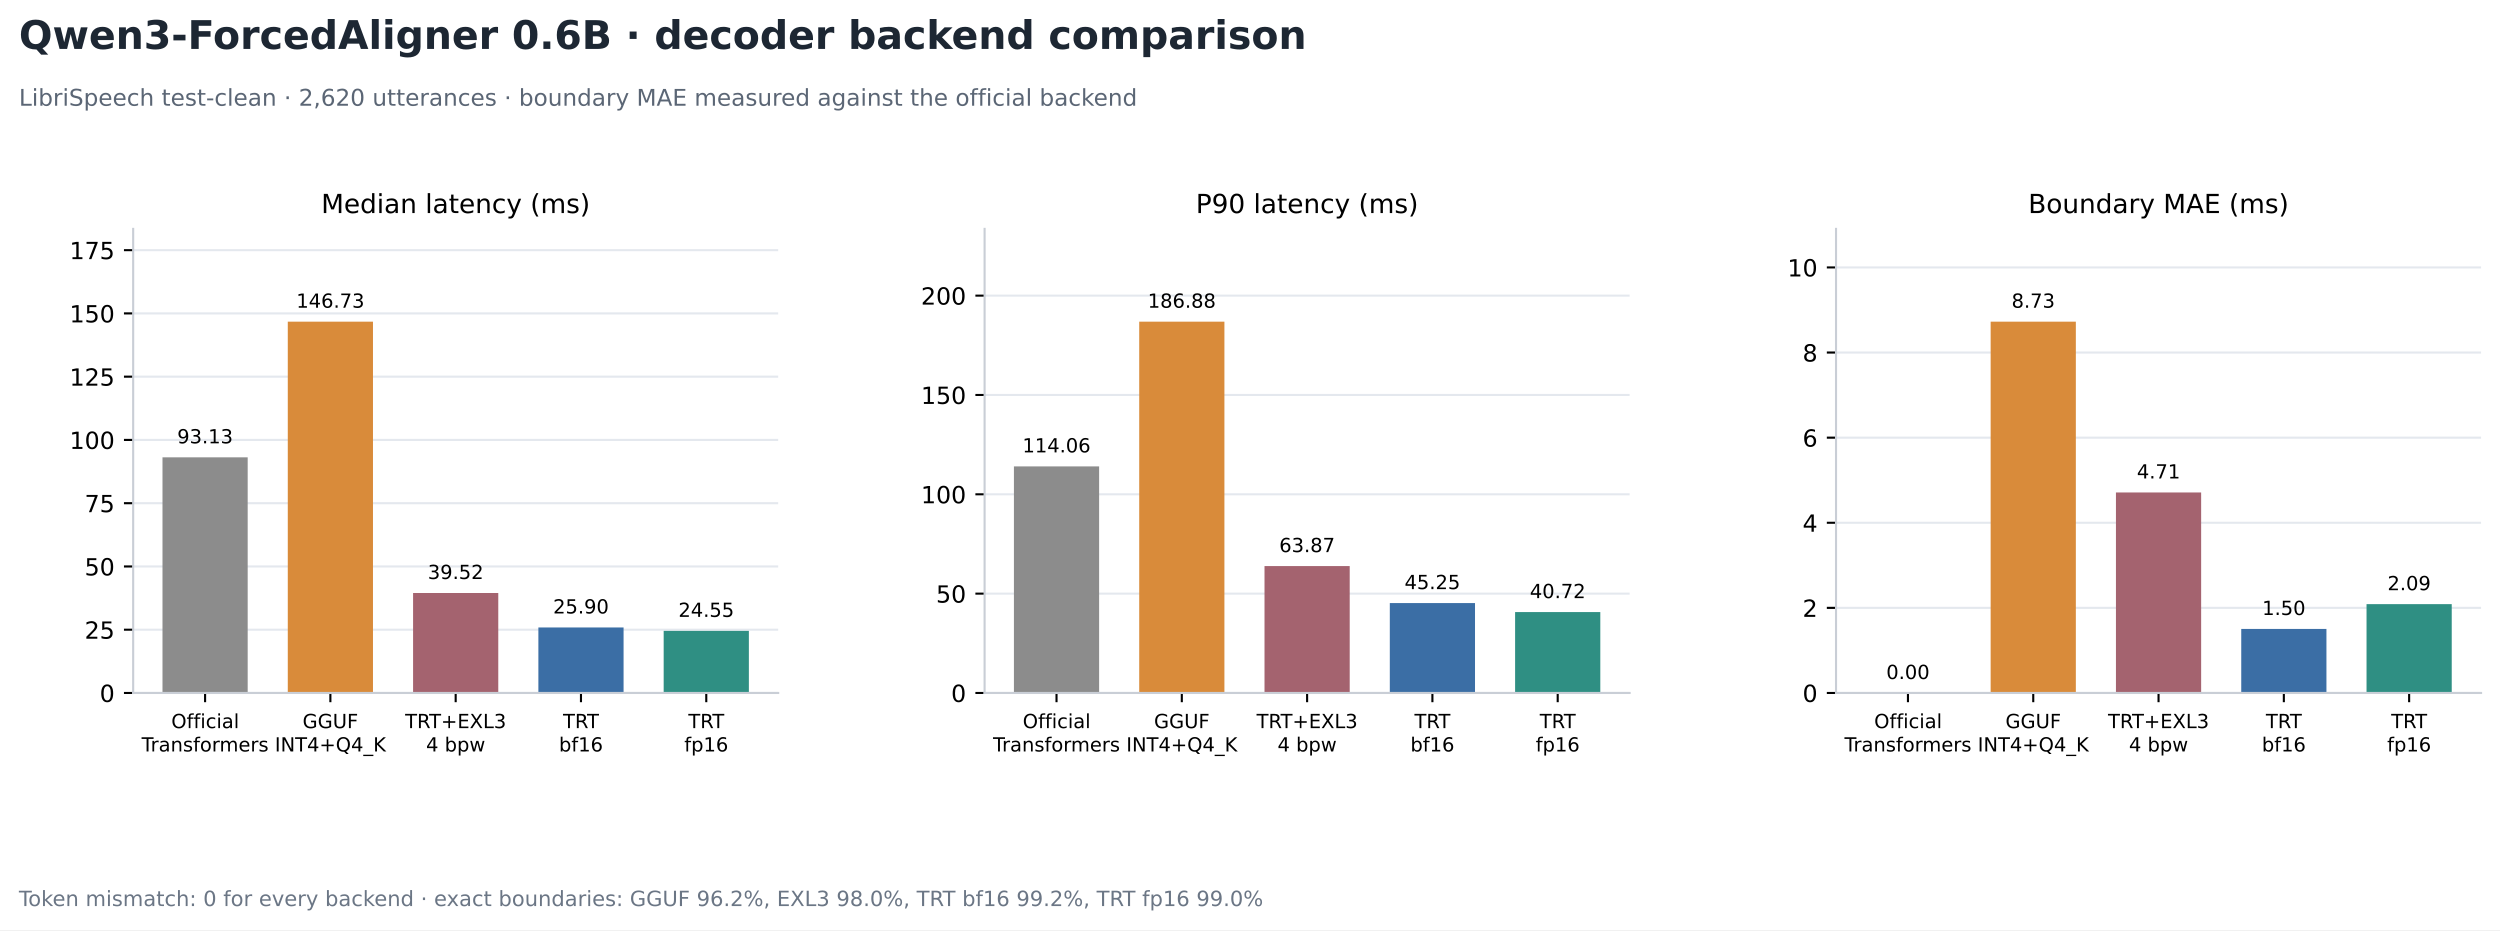
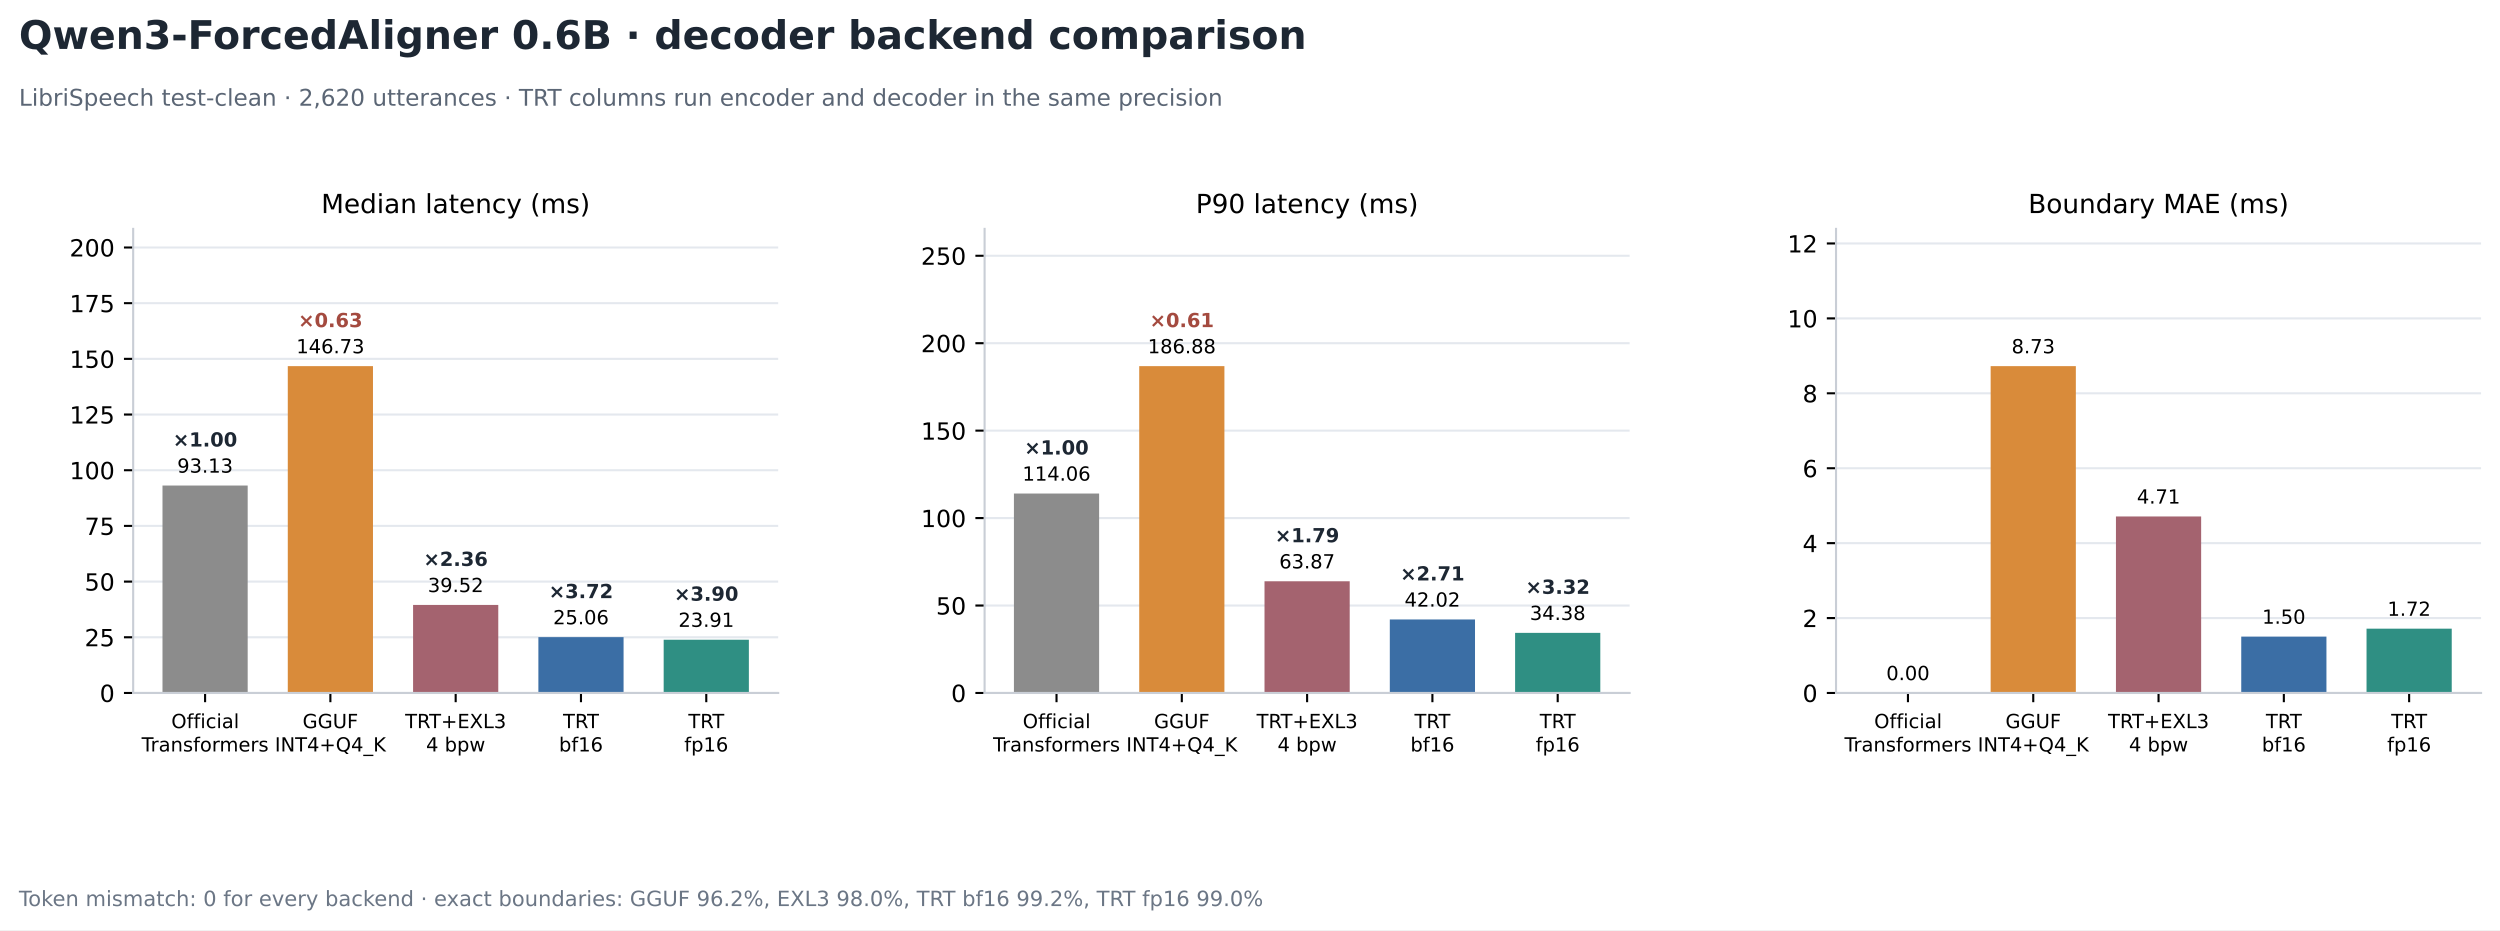
<svg xmlns="http://www.w3.org/2000/svg" xmlns:xlink="http://www.w3.org/1999/xlink" width="950.256pt" height="353.52pt" viewBox="0 0 950.256 353.52" version="1.1">
  <defs>
    <style type="text/css">*{stroke-linejoin: round; stroke-linecap: butt}</style>
  </defs>
  <g id="figure_1">
    <g id="patch_1">
      <path d="M 0 353.52 L 950.256 353.52 L 950.256 -0 L 0 -0 z " style="fill: #ffffff" />
    </g>
    <g id="axes_1">
      <g id="patch_2">
        <path d="M 50.616 263.398 L 295.792 263.398 L 295.792 86.998 L 50.616 86.998 z " style="fill: #ffffff" />
      </g>
      <g id="matplotlib.axis_1">
        <g id="xtick_1">
          <g id="line2d_1">
            <defs>
-               <path id="m39983e3810" d="M 0 0 L 0 3.5 " style="stroke: #000000; stroke-width: 0.8" />
+               <path id="mdfc0610bb8" d="M 0 0 L 0 3.5 " style="stroke: #000000; stroke-width: 0.8" />
            </defs>
            <g>
-               <use xlink:href="#m39983e3810" x="77.953" y="263.398" style="stroke: #000000; stroke-width: 0.8" />
+               <use xlink:href="#mdfc0610bb8" x="77.953" y="263.398" style="stroke: #000000; stroke-width: 0.8" />
            </g>
          </g>
          <g id="text_1">
            <text style="font-size: 7.4px; font-family: 'DejaVu Sans'" transform="translate(65.10534 276.7612)">Official</text>
            <text style="font-size: 7.4px; font-family: 'DejaVu Sans'" transform="translate(53.82438 285.6432)">Transformers</text>
          </g>
        </g>
        <g id="xtick_2">
          <g id="line2d_2">
            <g>
-               <use xlink:href="#m39983e3810" x="125.578" y="263.398" style="stroke: #000000; stroke-width: 0.8" />
+               <use xlink:href="#mdfc0610bb8" x="125.578" y="263.398" style="stroke: #000000; stroke-width: 0.8" />
            </g>
          </g>
          <g id="text_2">
            <text style="font-size: 7.4px; font-family: 'DejaVu Sans'" transform="translate(115.0086 276.7606)">GGUF</text>
            <text style="font-size: 7.4px; font-family: 'DejaVu Sans'" transform="translate(104.4613 285.6421)">INT4+Q4_K</text>
          </g>
        </g>
        <g id="xtick_3">
          <g id="line2d_3">
            <g>
-               <use xlink:href="#m39983e3810" x="173.204" y="263.398" style="stroke: #000000; stroke-width: 0.8" />
+               <use xlink:href="#mdfc0610bb8" x="173.204" y="263.398" style="stroke: #000000; stroke-width: 0.8" />
            </g>
          </g>
          <g id="text_3">
            <text style="font-size: 7.4px; font-family: 'DejaVu Sans'" transform="translate(153.994 276.7606)">TRT+EXL3</text>
            <text style="font-size: 7.4px; font-family: 'DejaVu Sans'" transform="translate(161.9501 285.6427)">4 bpw</text>
          </g>
        </g>
        <g id="xtick_4">
          <g id="line2d_4">
            <g>
-               <use xlink:href="#m39983e3810" x="220.829" y="263.398" style="stroke: #000000; stroke-width: 0.8" />
+               <use xlink:href="#mdfc0610bb8" x="220.829" y="263.398" style="stroke: #000000; stroke-width: 0.8" />
            </g>
          </g>
          <g id="text_4">
            <text style="font-size: 7.4px; font-family: 'DejaVu Sans'" transform="translate(214.0081 276.7606)">TRT</text>
            <text style="font-size: 7.4px; font-family: 'DejaVu Sans'" transform="translate(212.4697 285.6427)">bf16</text>
          </g>
        </g>
        <g id="xtick_5">
          <g id="line2d_5">
            <g>
-               <use xlink:href="#m39983e3810" x="268.455" y="263.398" style="stroke: #000000; stroke-width: 0.8" />
+               <use xlink:href="#mdfc0610bb8" x="268.455" y="263.398" style="stroke: #000000; stroke-width: 0.8" />
            </g>
          </g>
          <g id="text_5">
            <text style="font-size: 7.4px; font-family: 'DejaVu Sans'" transform="translate(261.6335 276.7606)">TRT</text>
            <text style="font-size: 7.4px; font-family: 'DejaVu Sans'" transform="translate(260.0951 285.6427)">fp16</text>
          </g>
        </g>
      </g>
      <g id="matplotlib.axis_2">
        <g id="ytick_1">
          <g id="line2d_6">
-             <path d="M 50.616 263.398 L 295.792 263.398 " clip-path="url(#p818441dfad)" style="fill: none; stroke: #e4e8ee; stroke-width: 0.8; stroke-linecap: square" />
+             <path d="M 50.616 263.398 L 295.792 263.398 " clip-path="url(#ped32c83db3)" style="fill: none; stroke: #e4e8ee; stroke-width: 0.8; stroke-linecap: square" />
          </g>
          <g id="line2d_7">
            <defs>
-               <path id="md977f7adf9" d="M 0 0 L -3.5 0 " style="stroke: #000000; stroke-width: 0.8" />
+               <path id="m15ec17595a" d="M 0 0 L -3.5 0 " style="stroke: #000000; stroke-width: 0.8" />
            </defs>
            <g>
-               <use xlink:href="#md977f7adf9" x="50.616" y="263.398" style="stroke: #000000; stroke-width: 0.8" />
+               <use xlink:href="#m15ec17595a" x="50.616" y="263.398" style="stroke: #000000; stroke-width: 0.8" />
            </g>
          </g>
          <g id="text_6">
            <text style="font-size: 9px; font-family: 'DejaVu Sans'; text-anchor: end" x="43.616" y="266.817" transform="rotate(-0 43.616 266.8166)">0</text>
          </g>
        </g>
        <g id="ytick_2">
          <g id="line2d_8">
-             <path d="M 50.616 239.353 L 295.792 239.353 " clip-path="url(#p818441dfad)" style="fill: none; stroke: #e4e8ee; stroke-width: 0.8; stroke-linecap: square" />
+             <path d="M 50.616 242.232 L 295.792 242.232 " clip-path="url(#ped32c83db3)" style="fill: none; stroke: #e4e8ee; stroke-width: 0.8; stroke-linecap: square" />
          </g>
          <g id="line2d_9">
            <g>
-               <use xlink:href="#md977f7adf9" x="50.616" y="239.353" style="stroke: #000000; stroke-width: 0.8" />
+               <use xlink:href="#m15ec17595a" x="50.616" y="242.232" style="stroke: #000000; stroke-width: 0.8" />
            </g>
          </g>
          <g id="text_7">
-             <text style="font-size: 9px; font-family: 'DejaVu Sans'; text-anchor: end" x="43.616" y="242.772" transform="rotate(-0 43.616 242.7719)">25</text>
+             <text style="font-size: 9px; font-family: 'DejaVu Sans'; text-anchor: end" x="43.616" y="245.65" transform="rotate(-0 43.616 245.6505)">25</text>
          </g>
        </g>
        <g id="ytick_3">
          <g id="line2d_10">
-             <path d="M 50.616 215.308 L 295.792 215.308 " clip-path="url(#p818441dfad)" style="fill: none; stroke: #e4e8ee; stroke-width: 0.8; stroke-linecap: square" />
+             <path d="M 50.616 221.065 L 295.792 221.065 " clip-path="url(#ped32c83db3)" style="fill: none; stroke: #e4e8ee; stroke-width: 0.8; stroke-linecap: square" />
          </g>
          <g id="line2d_11">
            <g>
-               <use xlink:href="#md977f7adf9" x="50.616" y="215.308" style="stroke: #000000; stroke-width: 0.8" />
+               <use xlink:href="#m15ec17595a" x="50.616" y="221.065" style="stroke: #000000; stroke-width: 0.8" />
            </g>
          </g>
          <g id="text_8">
-             <text style="font-size: 9px; font-family: 'DejaVu Sans'; text-anchor: end" x="43.616" y="218.727" transform="rotate(-0 43.616 218.7272)">50</text>
+             <text style="font-size: 9px; font-family: 'DejaVu Sans'; text-anchor: end" x="43.616" y="224.484" transform="rotate(-0 43.616 224.4844)">50</text>
          </g>
        </g>
        <g id="ytick_4">
          <g id="line2d_12">
-             <path d="M 50.616 191.264 L 295.792 191.264 " clip-path="url(#p818441dfad)" style="fill: none; stroke: #e4e8ee; stroke-width: 0.8; stroke-linecap: square" />
+             <path d="M 50.616 199.899 L 295.792 199.899 " clip-path="url(#ped32c83db3)" style="fill: none; stroke: #e4e8ee; stroke-width: 0.8; stroke-linecap: square" />
          </g>
          <g id="line2d_13">
            <g>
-               <use xlink:href="#md977f7adf9" x="50.616" y="191.264" style="stroke: #000000; stroke-width: 0.8" />
+               <use xlink:href="#m15ec17595a" x="50.616" y="199.899" style="stroke: #000000; stroke-width: 0.8" />
            </g>
          </g>
          <g id="text_9">
-             <text style="font-size: 9px; font-family: 'DejaVu Sans'; text-anchor: end" x="43.616" y="194.682" transform="rotate(-0 43.616 194.6825)">75</text>
+             <text style="font-size: 9px; font-family: 'DejaVu Sans'; text-anchor: end" x="43.616" y="203.318" transform="rotate(-0 43.616 203.3182)">75</text>
          </g>
        </g>
        <g id="ytick_5">
          <g id="line2d_14">
-             <path d="M 50.616 167.219 L 295.792 167.219 " clip-path="url(#p818441dfad)" style="fill: none; stroke: #e4e8ee; stroke-width: 0.8; stroke-linecap: square" />
+             <path d="M 50.616 178.733 L 295.792 178.733 " clip-path="url(#ped32c83db3)" style="fill: none; stroke: #e4e8ee; stroke-width: 0.8; stroke-linecap: square" />
          </g>
          <g id="line2d_15">
            <g>
-               <use xlink:href="#md977f7adf9" x="50.616" y="167.219" style="stroke: #000000; stroke-width: 0.8" />
+               <use xlink:href="#m15ec17595a" x="50.616" y="178.733" style="stroke: #000000; stroke-width: 0.8" />
            </g>
          </g>
          <g id="text_10">
-             <text style="font-size: 9px; font-family: 'DejaVu Sans'; text-anchor: end" x="43.616" y="170.638" transform="rotate(-0 43.616 170.6378)">100</text>
+             <text style="font-size: 9px; font-family: 'DejaVu Sans'; text-anchor: end" x="43.616" y="182.152" transform="rotate(-0 43.616 182.1521)">100</text>
          </g>
        </g>
        <g id="ytick_6">
          <g id="line2d_16">
-             <path d="M 50.616 143.174 L 295.792 143.174 " clip-path="url(#p818441dfad)" style="fill: none; stroke: #e4e8ee; stroke-width: 0.8; stroke-linecap: square" />
+             <path d="M 50.616 157.567 L 295.792 157.567 " clip-path="url(#ped32c83db3)" style="fill: none; stroke: #e4e8ee; stroke-width: 0.8; stroke-linecap: square" />
          </g>
          <g id="line2d_17">
            <g>
-               <use xlink:href="#md977f7adf9" x="50.616" y="143.174" style="stroke: #000000; stroke-width: 0.8" />
+               <use xlink:href="#m15ec17595a" x="50.616" y="157.567" style="stroke: #000000; stroke-width: 0.8" />
            </g>
          </g>
          <g id="text_11">
-             <text style="font-size: 9px; font-family: 'DejaVu Sans'; text-anchor: end" x="43.616" y="146.593" transform="rotate(-0 43.616 146.593)">125</text>
+             <text style="font-size: 9px; font-family: 'DejaVu Sans'; text-anchor: end" x="43.616" y="160.986" transform="rotate(-0 43.616 160.986)">125</text>
          </g>
        </g>
        <g id="ytick_7">
          <g id="line2d_18">
-             <path d="M 50.616 119.129 L 295.792 119.129 " clip-path="url(#p818441dfad)" style="fill: none; stroke: #e4e8ee; stroke-width: 0.8; stroke-linecap: square" />
+             <path d="M 50.616 136.401 L 295.792 136.401 " clip-path="url(#ped32c83db3)" style="fill: none; stroke: #e4e8ee; stroke-width: 0.8; stroke-linecap: square" />
          </g>
          <g id="line2d_19">
            <g>
-               <use xlink:href="#md977f7adf9" x="50.616" y="119.129" style="stroke: #000000; stroke-width: 0.8" />
+               <use xlink:href="#m15ec17595a" x="50.616" y="136.401" style="stroke: #000000; stroke-width: 0.8" />
            </g>
          </g>
          <g id="text_12">
-             <text style="font-size: 9px; font-family: 'DejaVu Sans'; text-anchor: end" x="43.616" y="122.548" transform="rotate(-0 43.616 122.5483)">150</text>
+             <text style="font-size: 9px; font-family: 'DejaVu Sans'; text-anchor: end" x="43.616" y="139.82" transform="rotate(-0 43.616 139.8199)">150</text>
          </g>
        </g>
        <g id="ytick_8">
          <g id="line2d_20">
-             <path d="M 50.616 95.085 L 295.792 95.085 " clip-path="url(#p818441dfad)" style="fill: none; stroke: #e4e8ee; stroke-width: 0.8; stroke-linecap: square" />
+             <path d="M 50.616 115.235 L 295.792 115.235 " clip-path="url(#ped32c83db3)" style="fill: none; stroke: #e4e8ee; stroke-width: 0.8; stroke-linecap: square" />
          </g>
          <g id="line2d_21">
            <g>
-               <use xlink:href="#md977f7adf9" x="50.616" y="95.085" style="stroke: #000000; stroke-width: 0.8" />
+               <use xlink:href="#m15ec17595a" x="50.616" y="115.235" style="stroke: #000000; stroke-width: 0.8" />
            </g>
          </g>
          <g id="text_13">
-             <text style="font-size: 9px; font-family: 'DejaVu Sans'; text-anchor: end" x="43.616" y="98.504" transform="rotate(-0 43.616 98.50362)">175</text>
+             <text style="font-size: 9px; font-family: 'DejaVu Sans'; text-anchor: end" x="43.616" y="118.654" transform="rotate(-0 43.616 118.6538)">175</text>
+           </g>
+         </g>
+         <g id="ytick_9">
+           <g id="line2d_22">
+             <path d="M 50.616 94.069 L 295.792 94.069 " clip-path="url(#ped32c83db3)" style="fill: none; stroke: #e4e8ee; stroke-width: 0.8; stroke-linecap: square" />
+           </g>
+           <g id="line2d_23">
+             <g>
+               <use xlink:href="#m15ec17595a" x="50.616" y="94.069" style="stroke: #000000; stroke-width: 0.8" />
+             </g>
+           </g>
+           <g id="text_14">
+             <text style="font-size: 9px; font-family: 'DejaVu Sans'; text-anchor: end" x="43.616" y="97.488" transform="rotate(-0 43.616 97.48765)">200</text>
          </g>
        </g>
      </g>
      <g id="patch_3">
-         <path d="M 61.76 263.398 L 94.146 263.398 L 94.146 173.829 L 61.76 173.829 z " clip-path="url(#p818441dfad)" style="fill: #8c8c8c" />
+         <path d="M 61.76 263.398 L 94.146 263.398 L 94.146 184.552 L 61.76 184.552 z " clip-path="url(#ped32c83db3)" style="fill: #8c8c8c" />
      </g>
      <g id="patch_4">
-         <path d="M 109.386 263.398 L 141.771 263.398 L 141.771 122.278 L 109.386 122.278 z " clip-path="url(#p818441dfad)" style="fill: #d98b3a" />
+         <path d="M 109.386 263.398 L 141.771 263.398 L 141.771 139.172 L 109.386 139.172 z " clip-path="url(#ped32c83db3)" style="fill: #d98b3a" />
      </g>
      <g id="patch_5">
-         <path d="M 157.011 263.398 L 189.397 263.398 L 189.397 225.39 L 157.011 225.39 z " clip-path="url(#p818441dfad)" style="fill: #a4636f" />
+         <path d="M 157.011 263.398 L 189.397 263.398 L 189.397 229.94 L 157.011 229.94 z " clip-path="url(#ped32c83db3)" style="fill: #a4636f" />
      </g>
      <g id="patch_6">
-         <path d="M 204.637 263.398 L 237.022 263.398 L 237.022 238.49 L 204.637 238.49 z " clip-path="url(#p818441dfad)" style="fill: #3b6ea5" />
+         <path d="M 204.637 263.398 L 237.022 263.398 L 237.022 242.183 L 204.637 242.183 z " clip-path="url(#ped32c83db3)" style="fill: #3b6ea5" />
      </g>
      <g id="patch_7">
-         <path d="M 252.262 263.398 L 284.647 263.398 L 284.647 239.79 L 252.262 239.79 z " clip-path="url(#p818441dfad)" style="fill: #2f8f83" />
+         <path d="M 252.262 263.398 L 284.647 263.398 L 284.647 243.157 L 252.262 243.157 z " clip-path="url(#ped32c83db3)" style="fill: #2f8f83" />
      </g>
      <g id="patch_8">
        <path d="M 50.616 263.398 L 50.616 86.998 " style="fill: none; stroke: #c9ced6; stroke-width: 0.8; stroke-linejoin: miter; stroke-linecap: square" />
      </g>
      <g id="patch_9">
        <path d="M 50.616 263.398 L 295.792 263.398 " style="fill: none; stroke: #c9ced6; stroke-width: 0.8; stroke-linejoin: miter; stroke-linecap: square" />
      </g>
-       <g id="text_14">
-         <text style="font-size: 7.4px; font-family: 'DejaVu Sans'; text-anchor: middle" x="77.953" y="168.523" transform="rotate(-0 77.95301 168.5229)">93.13</text>
-       </g>
      <g id="text_15">
-         <text style="font-size: 7.4px; font-family: 'DejaVu Sans'; text-anchor: middle" x="125.578" y="116.972" transform="rotate(-0 125.5785 116.9719)">146.73</text>
+         <text style="font-size: 7.4px; font-family: 'DejaVu Sans'; text-anchor: middle" x="77.953" y="179.668" transform="rotate(-0 77.95301 179.6683)">93.13</text>
      </g>
      <g id="text_16">
-         <text style="font-size: 7.4px; font-family: 'DejaVu Sans'; text-anchor: middle" x="173.204" y="220.085" transform="rotate(-0 173.2039 220.0846)">39.52</text>
+         <text style="font-size: 7.4px; font-family: 'DejaVu Sans'; text-anchor: middle" x="125.578" y="134.289" transform="rotate(-0 125.5785 134.2889)">146.73</text>
      </g>
      <g id="text_17">
-         <text style="font-size: 7.4px; font-family: 'DejaVu Sans'; text-anchor: middle" x="220.829" y="233.184" transform="rotate(-0 220.8294 233.184)">25.90</text>
+         <text style="font-size: 7.4px; font-family: 'DejaVu Sans'; text-anchor: middle" x="173.204" y="225.057" transform="rotate(-0 173.2039 225.0571)">39.52</text>
      </g>
      <g id="text_18">
-         <text style="font-size: 7.4px; font-family: 'DejaVu Sans'; text-anchor: middle" x="268.455" y="234.484" transform="rotate(-0 268.4548 234.4842)">24.55</text>
+         <text style="font-size: 7.4px; font-family: 'DejaVu Sans'; text-anchor: middle" x="220.829" y="237.299" transform="rotate(-0 220.8294 237.2995)">25.06</text>
      </g>
      <g id="text_19">
+         <text style="font-size: 7.4px; font-family: 'DejaVu Sans'; text-anchor: middle" x="268.455" y="238.274" transform="rotate(-0 268.4548 238.2739)">23.91</text>
+       </g>
+       <g id="text_20">
+         <text style="font-weight: 700; font-size: 7.4px; font-family: 'DejaVu Sans'; text-anchor: middle; fill: #1d2733" x="77.953" y="169.73" transform="rotate(-0 77.95301 169.7303)">×1.00</text>
+       </g>
+       <g id="text_21">
+         <text style="font-weight: 700; font-size: 7.4px; font-family: 'DejaVu Sans'; text-anchor: middle; fill: #a44a3f" x="125.578" y="124.351" transform="rotate(-0 125.5785 124.3509)">×0.63</text>
+       </g>
+       <g id="text_22">
+         <text style="font-weight: 700; font-size: 7.4px; font-family: 'DejaVu Sans'; text-anchor: middle; fill: #1d2733" x="173.204" y="215.119" transform="rotate(-0 173.2039 215.1191)">×2.36</text>
+       </g>
+       <g id="text_23">
+         <text style="font-weight: 700; font-size: 7.4px; font-family: 'DejaVu Sans'; text-anchor: middle; fill: #1d2733" x="220.829" y="227.361" transform="rotate(-0 220.8294 227.3615)">×3.72</text>
+       </g>
+       <g id="text_24">
+         <text style="font-weight: 700; font-size: 7.4px; font-family: 'DejaVu Sans'; text-anchor: middle; fill: #1d2733" x="268.455" y="228.336" transform="rotate(-0 268.4548 228.3359)">×3.90</text>
+       </g>
+       <g id="text_25">
        <text style="font-size: 10px; font-family: 'DejaVu Sans'; text-anchor: middle" x="173.204" y="80.998" transform="rotate(-0 173.2039 80.99766)">Median latency (ms)</text>
      </g>
    </g>
    <g id="axes_2">
      <g id="patch_10">
        <path d="M 374.248 263.398 L 619.424 263.398 L 619.424 86.998 L 374.248 86.998 z " style="fill: #ffffff" />
      </g>
      <g id="matplotlib.axis_3">
        <g id="xtick_6">
-           <g id="line2d_22">
-             <g>
-               <use xlink:href="#m39983e3810" x="401.585" y="263.398" style="stroke: #000000; stroke-width: 0.8" />
-             </g>
-           </g>
-           <g id="text_20">
+           <g id="line2d_24">
+             <g>
+               <use xlink:href="#mdfc0610bb8" x="401.585" y="263.398" style="stroke: #000000; stroke-width: 0.8" />
+             </g>
+           </g>
+           <g id="text_26">
            <text style="font-size: 7.4px; font-family: 'DejaVu Sans'" transform="translate(388.7374 276.7612)">Official</text>
            <text style="font-size: 7.4px; font-family: 'DejaVu Sans'" transform="translate(377.4565 285.6432)">Transformers</text>
          </g>
        </g>
        <g id="xtick_7">
-           <g id="line2d_23">
-             <g>
-               <use xlink:href="#m39983e3810" x="449.211" y="263.398" style="stroke: #000000; stroke-width: 0.8" />
-             </g>
-           </g>
-           <g id="text_21">
+           <g id="line2d_25">
+             <g>
+               <use xlink:href="#mdfc0610bb8" x="449.211" y="263.398" style="stroke: #000000; stroke-width: 0.8" />
+             </g>
+           </g>
+           <g id="text_27">
            <text style="font-size: 7.4px; font-family: 'DejaVu Sans'" transform="translate(438.6407 276.7606)">GGUF</text>
            <text style="font-size: 7.4px; font-family: 'DejaVu Sans'" transform="translate(428.0934 285.6421)">INT4+Q4_K</text>
          </g>
        </g>
        <g id="xtick_8">
-           <g id="line2d_24">
-             <g>
-               <use xlink:href="#m39983e3810" x="496.836" y="263.398" style="stroke: #000000; stroke-width: 0.8" />
-             </g>
-           </g>
-           <g id="text_22">
+           <g id="line2d_26">
+             <g>
+               <use xlink:href="#mdfc0610bb8" x="496.836" y="263.398" style="stroke: #000000; stroke-width: 0.8" />
+             </g>
+           </g>
+           <g id="text_28">
            <text style="font-size: 7.4px; font-family: 'DejaVu Sans'" transform="translate(477.6261 276.7606)">TRT+EXL3</text>
            <text style="font-size: 7.4px; font-family: 'DejaVu Sans'" transform="translate(485.5822 285.6427)">4 bpw</text>
          </g>
        </g>
        <g id="xtick_9">
-           <g id="line2d_25">
-             <g>
-               <use xlink:href="#m39983e3810" x="544.461" y="263.398" style="stroke: #000000; stroke-width: 0.8" />
-             </g>
-           </g>
-           <g id="text_23">
+           <g id="line2d_27">
+             <g>
+               <use xlink:href="#mdfc0610bb8" x="544.461" y="263.398" style="stroke: #000000; stroke-width: 0.8" />
+             </g>
+           </g>
+           <g id="text_29">
            <text style="font-size: 7.4px; font-family: 'DejaVu Sans'" transform="translate(537.6402 276.7606)">TRT</text>
            <text style="font-size: 7.4px; font-family: 'DejaVu Sans'" transform="translate(536.1018 285.6427)">bf16</text>
          </g>
        </g>
        <g id="xtick_10">
-           <g id="line2d_26">
-             <g>
-               <use xlink:href="#m39983e3810" x="592.087" y="263.398" style="stroke: #000000; stroke-width: 0.8" />
-             </g>
-           </g>
-           <g id="text_24">
+           <g id="line2d_28">
+             <g>
+               <use xlink:href="#mdfc0610bb8" x="592.087" y="263.398" style="stroke: #000000; stroke-width: 0.8" />
+             </g>
+           </g>
+           <g id="text_30">
            <text style="font-size: 7.4px; font-family: 'DejaVu Sans'" transform="translate(585.2656 276.7606)">TRT</text>
            <text style="font-size: 7.4px; font-family: 'DejaVu Sans'" transform="translate(583.7272 285.6427)">fp16</text>
          </g>
        </g>
      </g>
      <g id="matplotlib.axis_4">
-         <g id="ytick_9">
-           <g id="line2d_27">
-             <path d="M 374.248 263.398 L 619.424 263.398 " clip-path="url(#p3fc5de7b49)" style="fill: none; stroke: #e4e8ee; stroke-width: 0.8; stroke-linecap: square" />
-           </g>
-           <g id="line2d_28">
-             <g>
-               <use xlink:href="#md977f7adf9" x="374.248" y="263.398" style="stroke: #000000; stroke-width: 0.8" />
-             </g>
-           </g>
-           <g id="text_25">
-             <text style="font-size: 9px; font-family: 'DejaVu Sans'; text-anchor: end" x="367.248" y="266.817" transform="rotate(-0 367.2481 266.8166)">0</text>
-           </g>
-         </g>
        <g id="ytick_10">
          <g id="line2d_29">
-             <path d="M 374.248 225.641 L 619.424 225.641 " clip-path="url(#p3fc5de7b49)" style="fill: none; stroke: #e4e8ee; stroke-width: 0.8; stroke-linecap: square" />
+             <path d="M 374.248 263.398 L 619.424 263.398 " clip-path="url(#p9fd1237453)" style="fill: none; stroke: #e4e8ee; stroke-width: 0.8; stroke-linecap: square" />
          </g>
          <g id="line2d_30">
            <g>
-               <use xlink:href="#md977f7adf9" x="374.248" y="225.641" style="stroke: #000000; stroke-width: 0.8" />
-             </g>
-           </g>
-           <g id="text_26">
-             <text style="font-size: 9px; font-family: 'DejaVu Sans'; text-anchor: end" x="367.248" y="229.06" transform="rotate(-0 367.2481 229.0598)">50</text>
+               <use xlink:href="#m15ec17595a" x="374.248" y="263.398" style="stroke: #000000; stroke-width: 0.8" />
+             </g>
+           </g>
+           <g id="text_31">
+             <text style="font-size: 9px; font-family: 'DejaVu Sans'; text-anchor: end" x="367.248" y="266.817" transform="rotate(-0 367.2481 266.8166)">0</text>
          </g>
        </g>
        <g id="ytick_11">
          <g id="line2d_31">
-             <path d="M 374.248 187.884 L 619.424 187.884 " clip-path="url(#p3fc5de7b49)" style="fill: none; stroke: #e4e8ee; stroke-width: 0.8; stroke-linecap: square" />
+             <path d="M 374.248 230.161 L 619.424 230.161 " clip-path="url(#p9fd1237453)" style="fill: none; stroke: #e4e8ee; stroke-width: 0.8; stroke-linecap: square" />
          </g>
          <g id="line2d_32">
            <g>
-               <use xlink:href="#md977f7adf9" x="374.248" y="187.884" style="stroke: #000000; stroke-width: 0.8" />
-             </g>
-           </g>
-           <g id="text_27">
-             <text style="font-size: 9px; font-family: 'DejaVu Sans'; text-anchor: end" x="367.248" y="191.303" transform="rotate(-0 367.2481 191.303)">100</text>
+               <use xlink:href="#m15ec17595a" x="374.248" y="230.161" style="stroke: #000000; stroke-width: 0.8" />
+             </g>
+           </g>
+           <g id="text_32">
+             <text style="font-size: 9px; font-family: 'DejaVu Sans'; text-anchor: end" x="367.248" y="233.58" transform="rotate(-0 367.2481 233.58)">50</text>
          </g>
        </g>
        <g id="ytick_12">
          <g id="line2d_33">
-             <path d="M 374.248 150.127 L 619.424 150.127 " clip-path="url(#p3fc5de7b49)" style="fill: none; stroke: #e4e8ee; stroke-width: 0.8; stroke-linecap: square" />
+             <path d="M 374.248 196.924 L 619.424 196.924 " clip-path="url(#p9fd1237453)" style="fill: none; stroke: #e4e8ee; stroke-width: 0.8; stroke-linecap: square" />
          </g>
          <g id="line2d_34">
            <g>
-               <use xlink:href="#md977f7adf9" x="374.248" y="150.127" style="stroke: #000000; stroke-width: 0.8" />
-             </g>
-           </g>
-           <g id="text_28">
-             <text style="font-size: 9px; font-family: 'DejaVu Sans'; text-anchor: end" x="367.248" y="153.546" transform="rotate(-0 367.2481 153.5462)">150</text>
+               <use xlink:href="#m15ec17595a" x="374.248" y="196.924" style="stroke: #000000; stroke-width: 0.8" />
+             </g>
+           </g>
+           <g id="text_33">
+             <text style="font-size: 9px; font-family: 'DejaVu Sans'; text-anchor: end" x="367.248" y="200.343" transform="rotate(-0 367.2481 200.3434)">100</text>
          </g>
        </g>
        <g id="ytick_13">
          <g id="line2d_35">
-             <path d="M 374.248 112.37 L 619.424 112.37 " clip-path="url(#p3fc5de7b49)" style="fill: none; stroke: #e4e8ee; stroke-width: 0.8; stroke-linecap: square" />
+             <path d="M 374.248 163.688 L 619.424 163.688 " clip-path="url(#p9fd1237453)" style="fill: none; stroke: #e4e8ee; stroke-width: 0.8; stroke-linecap: square" />
          </g>
          <g id="line2d_36">
            <g>
-               <use xlink:href="#md977f7adf9" x="374.248" y="112.37" style="stroke: #000000; stroke-width: 0.8" />
-             </g>
-           </g>
-           <g id="text_29">
-             <text style="font-size: 9px; font-family: 'DejaVu Sans'; text-anchor: end" x="367.248" y="115.789" transform="rotate(-0 367.2481 115.7894)">200</text>
+               <use xlink:href="#m15ec17595a" x="374.248" y="163.688" style="stroke: #000000; stroke-width: 0.8" />
+             </g>
+           </g>
+           <g id="text_34">
+             <text style="font-size: 9px; font-family: 'DejaVu Sans'; text-anchor: end" x="367.248" y="167.107" transform="rotate(-0 367.2481 167.1067)">150</text>
+           </g>
+         </g>
+         <g id="ytick_14">
+           <g id="line2d_37">
+             <path d="M 374.248 130.451 L 619.424 130.451 " clip-path="url(#p9fd1237453)" style="fill: none; stroke: #e4e8ee; stroke-width: 0.8; stroke-linecap: square" />
+           </g>
+           <g id="line2d_38">
+             <g>
+               <use xlink:href="#m15ec17595a" x="374.248" y="130.451" style="stroke: #000000; stroke-width: 0.8" />
+             </g>
+           </g>
+           <g id="text_35">
+             <text style="font-size: 9px; font-family: 'DejaVu Sans'; text-anchor: end" x="367.248" y="133.87" transform="rotate(-0 367.2481 133.8701)">200</text>
+           </g>
+         </g>
+         <g id="ytick_15">
+           <g id="line2d_39">
+             <path d="M 374.248 97.215 L 619.424 97.215 " clip-path="url(#p9fd1237453)" style="fill: none; stroke: #e4e8ee; stroke-width: 0.8; stroke-linecap: square" />
+           </g>
+           <g id="line2d_40">
+             <g>
+               <use xlink:href="#m15ec17595a" x="374.248" y="97.215" style="stroke: #000000; stroke-width: 0.8" />
+             </g>
+           </g>
+           <g id="text_36">
+             <text style="font-size: 9px; font-family: 'DejaVu Sans'; text-anchor: end" x="367.248" y="100.633" transform="rotate(-0 367.2481 100.6335)">250</text>
          </g>
        </g>
      </g>
      <g id="patch_11">
-         <path d="M 385.392 263.398 L 417.778 263.398 L 417.778 177.269 L 385.392 177.269 z " clip-path="url(#p3fc5de7b49)" style="fill: #8c8c8c" />
+         <path d="M 385.392 263.398 L 417.778 263.398 L 417.778 187.58 L 385.392 187.58 z " clip-path="url(#p9fd1237453)" style="fill: #8c8c8c" />
      </g>
      <g id="patch_12">
-         <path d="M 433.018 263.398 L 465.403 263.398 L 465.403 122.278 L 433.018 122.278 z " clip-path="url(#p3fc5de7b49)" style="fill: #d98b3a" />
+         <path d="M 433.018 263.398 L 465.403 263.398 L 465.403 139.172 L 433.018 139.172 z " clip-path="url(#p9fd1237453)" style="fill: #d98b3a" />
      </g>
      <g id="patch_13">
-         <path d="M 480.643 263.398 L 513.029 263.398 L 513.029 215.166 L 480.643 215.166 z " clip-path="url(#p3fc5de7b49)" style="fill: #a4636f" />
+         <path d="M 480.643 263.398 L 513.029 263.398 L 513.029 220.94 L 480.643 220.94 z " clip-path="url(#p9fd1237453)" style="fill: #a4636f" />
      </g>
      <g id="patch_14">
-         <path d="M 528.269 263.398 L 560.654 263.398 L 560.654 229.225 L 528.269 229.225 z " clip-path="url(#p3fc5de7b49)" style="fill: #3b6ea5" />
+         <path d="M 528.269 263.398 L 560.654 263.398 L 560.654 235.463 L 528.269 235.463 z " clip-path="url(#p9fd1237453)" style="fill: #3b6ea5" />
      </g>
      <g id="patch_15">
-         <path d="M 575.894 263.398 L 608.28 263.398 L 608.28 232.647 L 575.894 232.647 z " clip-path="url(#p3fc5de7b49)" style="fill: #2f8f83" />
+         <path d="M 575.894 263.398 L 608.28 263.398 L 608.28 240.543 L 575.894 240.543 z " clip-path="url(#p9fd1237453)" style="fill: #2f8f83" />
      </g>
      <g id="patch_16">
        <path d="M 374.248 263.398 L 374.248 86.998 " style="fill: none; stroke: #c9ced6; stroke-width: 0.8; stroke-linejoin: miter; stroke-linecap: square" />
      </g>
      <g id="patch_17">
        <path d="M 374.248 263.398 L 619.424 263.398 " style="fill: none; stroke: #c9ced6; stroke-width: 0.8; stroke-linejoin: miter; stroke-linecap: square" />
      </g>
-       <g id="text_30">
-         <text style="font-size: 7.4px; font-family: 'DejaVu Sans'; text-anchor: middle" x="401.585" y="171.963" transform="rotate(-0 401.5851 171.963)">114.06</text>
-       </g>
-       <g id="text_31">
-         <text style="font-size: 7.4px; font-family: 'DejaVu Sans'; text-anchor: middle" x="449.211" y="116.972" transform="rotate(-0 449.2105 116.9719)">186.88</text>
-       </g>
-       <g id="text_32">
-         <text style="font-size: 7.4px; font-family: 'DejaVu Sans'; text-anchor: middle" x="496.836" y="209.86" transform="rotate(-0 496.836 209.8602)">63.87</text>
-       </g>
-       <g id="text_33">
-         <text style="font-size: 7.4px; font-family: 'DejaVu Sans'; text-anchor: middle" x="544.461" y="223.92" transform="rotate(-0 544.4615 223.9197)">45.25</text>
-       </g>
-       <g id="text_34">
-         <text style="font-size: 7.4px; font-family: 'DejaVu Sans'; text-anchor: middle" x="592.087" y="227.341" transform="rotate(-0 592.0869 227.3409)">40.72</text>
-       </g>
-       <g id="text_35">
+       <g id="text_37">
+         <text style="font-size: 7.4px; font-family: 'DejaVu Sans'; text-anchor: middle" x="401.585" y="182.697" transform="rotate(-0 401.5851 182.6966)">114.06</text>
+       </g>
+       <g id="text_38">
+         <text style="font-size: 7.4px; font-family: 'DejaVu Sans'; text-anchor: middle" x="449.211" y="134.289" transform="rotate(-0 449.2105 134.2889)">186.88</text>
+       </g>
+       <g id="text_39">
+         <text style="font-size: 7.4px; font-family: 'DejaVu Sans'; text-anchor: middle" x="496.836" y="216.057" transform="rotate(-0 496.836 216.0567)">63.87</text>
+       </g>
+       <g id="text_40">
+         <text style="font-size: 7.4px; font-family: 'DejaVu Sans'; text-anchor: middle" x="544.461" y="230.58" transform="rotate(-0 544.4615 230.5796)">42.02</text>
+       </g>
+       <g id="text_41">
+         <text style="font-size: 7.4px; font-family: 'DejaVu Sans'; text-anchor: middle" x="592.087" y="235.66" transform="rotate(-0 592.0869 235.6599)">34.38</text>
+       </g>
+       <g id="text_42">
+         <text style="font-weight: 700; font-size: 7.4px; font-family: 'DejaVu Sans'; text-anchor: middle; fill: #1d2733" x="401.585" y="172.759" transform="rotate(-0 401.5851 172.7585)">×1.00</text>
+       </g>
+       <g id="text_43">
+         <text style="font-weight: 700; font-size: 7.4px; font-family: 'DejaVu Sans'; text-anchor: middle; fill: #a44a3f" x="449.211" y="124.351" transform="rotate(-0 449.2105 124.3509)">×0.61</text>
+       </g>
+       <g id="text_44">
+         <text style="font-weight: 700; font-size: 7.4px; font-family: 'DejaVu Sans'; text-anchor: middle; fill: #1d2733" x="496.836" y="206.119" transform="rotate(-0 496.836 206.1187)">×1.79</text>
+       </g>
+       <g id="text_45">
+         <text style="font-weight: 700; font-size: 7.4px; font-family: 'DejaVu Sans'; text-anchor: middle; fill: #1d2733" x="544.461" y="220.642" transform="rotate(-0 544.4615 220.6416)">×2.71</text>
+       </g>
+       <g id="text_46">
+         <text style="font-weight: 700; font-size: 7.4px; font-family: 'DejaVu Sans'; text-anchor: middle; fill: #1d2733" x="592.087" y="225.722" transform="rotate(-0 592.0869 225.7219)">×3.32</text>
+       </g>
+       <g id="text_47">
        <text style="font-size: 10px; font-family: 'DejaVu Sans'; text-anchor: middle" x="496.836" y="80.998" transform="rotate(-0 496.836 80.99766)">P90 latency (ms)</text>
      </g>
    </g>
    <g id="axes_3">
      <g id="patch_18">
        <path d="M 697.88 263.398 L 943.056 263.398 L 943.056 86.998 L 697.88 86.998 z " style="fill: #ffffff" />
      </g>
      <g id="matplotlib.axis_5">
        <g id="xtick_11">
-           <g id="line2d_37">
-             <g>
-               <use xlink:href="#m39983e3810" x="725.217" y="263.398" style="stroke: #000000; stroke-width: 0.8" />
-             </g>
-           </g>
-           <g id="text_36">
+           <g id="line2d_41">
+             <g>
+               <use xlink:href="#mdfc0610bb8" x="725.217" y="263.398" style="stroke: #000000; stroke-width: 0.8" />
+             </g>
+           </g>
+           <g id="text_48">
            <text style="font-size: 7.4px; font-family: 'DejaVu Sans'" transform="translate(712.3695 276.7612)">Official</text>
            <text style="font-size: 7.4px; font-family: 'DejaVu Sans'" transform="translate(701.0886 285.6432)">Transformers</text>
          </g>
        </g>
        <g id="xtick_12">
-           <g id="line2d_38">
-             <g>
-               <use xlink:href="#m39983e3810" x="772.843" y="263.398" style="stroke: #000000; stroke-width: 0.8" />
-             </g>
-           </g>
-           <g id="text_37">
+           <g id="line2d_42">
+             <g>
+               <use xlink:href="#mdfc0610bb8" x="772.843" y="263.398" style="stroke: #000000; stroke-width: 0.8" />
+             </g>
+           </g>
+           <g id="text_49">
            <text style="font-size: 7.4px; font-family: 'DejaVu Sans'" transform="translate(762.2728 276.7606)">GGUF</text>
            <text style="font-size: 7.4px; font-family: 'DejaVu Sans'" transform="translate(751.7255 285.6421)">INT4+Q4_K</text>
          </g>
        </g>
        <g id="xtick_13">
-           <g id="line2d_39">
-             <g>
-               <use xlink:href="#m39983e3810" x="820.468" y="263.398" style="stroke: #000000; stroke-width: 0.8" />
-             </g>
-           </g>
-           <g id="text_38">
+           <g id="line2d_43">
+             <g>
+               <use xlink:href="#mdfc0610bb8" x="820.468" y="263.398" style="stroke: #000000; stroke-width: 0.8" />
+             </g>
+           </g>
+           <g id="text_50">
            <text style="font-size: 7.4px; font-family: 'DejaVu Sans'" transform="translate(801.2582 276.7606)">TRT+EXL3</text>
            <text style="font-size: 7.4px; font-family: 'DejaVu Sans'" transform="translate(809.2143 285.6427)">4 bpw</text>
          </g>
        </g>
        <g id="xtick_14">
-           <g id="line2d_40">
-             <g>
-               <use xlink:href="#m39983e3810" x="868.094" y="263.398" style="stroke: #000000; stroke-width: 0.8" />
-             </g>
-           </g>
-           <g id="text_39">
+           <g id="line2d_44">
+             <g>
+               <use xlink:href="#mdfc0610bb8" x="868.094" y="263.398" style="stroke: #000000; stroke-width: 0.8" />
+             </g>
+           </g>
+           <g id="text_51">
            <text style="font-size: 7.4px; font-family: 'DejaVu Sans'" transform="translate(861.2722 276.7606)">TRT</text>
            <text style="font-size: 7.4px; font-family: 'DejaVu Sans'" transform="translate(859.7339 285.6427)">bf16</text>
          </g>
        </g>
        <g id="xtick_15">
-           <g id="line2d_41">
-             <g>
-               <use xlink:href="#m39983e3810" x="915.719" y="263.398" style="stroke: #000000; stroke-width: 0.8" />
-             </g>
-           </g>
-           <g id="text_40">
+           <g id="line2d_45">
+             <g>
+               <use xlink:href="#mdfc0610bb8" x="915.719" y="263.398" style="stroke: #000000; stroke-width: 0.8" />
+             </g>
+           </g>
+           <g id="text_52">
            <text style="font-size: 7.4px; font-family: 'DejaVu Sans'" transform="translate(908.8977 276.7606)">TRT</text>
            <text style="font-size: 7.4px; font-family: 'DejaVu Sans'" transform="translate(907.3593 285.6427)">fp16</text>
          </g>
        </g>
      </g>
      <g id="matplotlib.axis_6">
-         <g id="ytick_14">
-           <g id="line2d_42">
-             <path d="M 697.88 263.398 L 943.056 263.398 " clip-path="url(#p2b89be7a6c)" style="fill: none; stroke: #e4e8ee; stroke-width: 0.8; stroke-linecap: square" />
-           </g>
-           <g id="line2d_43">
-             <g>
-               <use xlink:href="#md977f7adf9" x="697.88" y="263.398" style="stroke: #000000; stroke-width: 0.8" />
-             </g>
-           </g>
-           <g id="text_41">
-             <text style="font-size: 9px; font-family: 'DejaVu Sans'; text-anchor: end" x="690.88" y="266.817" transform="rotate(-0 690.8802 266.8166)">0</text>
-           </g>
-         </g>
-         <g id="ytick_15">
-           <g id="line2d_44">
-             <path d="M 697.88 231.049 L 943.056 231.049 " clip-path="url(#p2b89be7a6c)" style="fill: none; stroke: #e4e8ee; stroke-width: 0.8; stroke-linecap: square" />
-           </g>
-           <g id="line2d_45">
-             <g>
-               <use xlink:href="#md977f7adf9" x="697.88" y="231.049" style="stroke: #000000; stroke-width: 0.8" />
-             </g>
-           </g>
-           <g id="text_42">
-             <text style="font-size: 9px; font-family: 'DejaVu Sans'; text-anchor: end" x="690.88" y="234.468" transform="rotate(-0 690.8802 234.4683)">2</text>
-           </g>
-         </g>
        <g id="ytick_16">
          <g id="line2d_46">
-             <path d="M 697.88 198.701 L 943.056 198.701 " clip-path="url(#p2b89be7a6c)" style="fill: none; stroke: #e4e8ee; stroke-width: 0.8; stroke-linecap: square" />
+             <path d="M 697.88 263.398 L 943.056 263.398 " clip-path="url(#pf514de3af2)" style="fill: none; stroke: #e4e8ee; stroke-width: 0.8; stroke-linecap: square" />
          </g>
          <g id="line2d_47">
            <g>
-               <use xlink:href="#md977f7adf9" x="697.88" y="198.701" style="stroke: #000000; stroke-width: 0.8" />
-             </g>
-           </g>
-           <g id="text_43">
-             <text style="font-size: 9px; font-family: 'DejaVu Sans'; text-anchor: end" x="690.88" y="202.12" transform="rotate(-0 690.8802 202.12)">4</text>
+               <use xlink:href="#m15ec17595a" x="697.88" y="263.398" style="stroke: #000000; stroke-width: 0.8" />
+             </g>
+           </g>
+           <g id="text_53">
+             <text style="font-size: 9px; font-family: 'DejaVu Sans'; text-anchor: end" x="690.88" y="266.817" transform="rotate(-0 690.8802 266.8166)">0</text>
          </g>
        </g>
        <g id="ytick_17">
          <g id="line2d_48">
-             <path d="M 697.88 166.353 L 943.056 166.353 " clip-path="url(#p2b89be7a6c)" style="fill: none; stroke: #e4e8ee; stroke-width: 0.8; stroke-linecap: square" />
+             <path d="M 697.88 234.922 L 943.056 234.922 " clip-path="url(#pf514de3af2)" style="fill: none; stroke: #e4e8ee; stroke-width: 0.8; stroke-linecap: square" />
          </g>
          <g id="line2d_49">
            <g>
-               <use xlink:href="#md977f7adf9" x="697.88" y="166.353" style="stroke: #000000; stroke-width: 0.8" />
-             </g>
-           </g>
-           <g id="text_44">
-             <text style="font-size: 9px; font-family: 'DejaVu Sans'; text-anchor: end" x="690.88" y="169.772" transform="rotate(-0 690.8802 169.7717)">6</text>
+               <use xlink:href="#m15ec17595a" x="697.88" y="234.922" style="stroke: #000000; stroke-width: 0.8" />
+             </g>
+           </g>
+           <g id="text_54">
+             <text style="font-size: 9px; font-family: 'DejaVu Sans'; text-anchor: end" x="690.88" y="238.341" transform="rotate(-0 690.8802 238.341)">2</text>
          </g>
        </g>
        <g id="ytick_18">
          <g id="line2d_50">
-             <path d="M 697.88 134.004 L 943.056 134.004 " clip-path="url(#p2b89be7a6c)" style="fill: none; stroke: #e4e8ee; stroke-width: 0.8; stroke-linecap: square" />
+             <path d="M 697.88 206.446 L 943.056 206.446 " clip-path="url(#pf514de3af2)" style="fill: none; stroke: #e4e8ee; stroke-width: 0.8; stroke-linecap: square" />
          </g>
          <g id="line2d_51">
            <g>
-               <use xlink:href="#md977f7adf9" x="697.88" y="134.004" style="stroke: #000000; stroke-width: 0.8" />
-             </g>
-           </g>
-           <g id="text_45">
-             <text style="font-size: 9px; font-family: 'DejaVu Sans'; text-anchor: end" x="690.88" y="137.423" transform="rotate(-0 690.8802 137.4234)">8</text>
+               <use xlink:href="#m15ec17595a" x="697.88" y="206.446" style="stroke: #000000; stroke-width: 0.8" />
+             </g>
+           </g>
+           <g id="text_55">
+             <text style="font-size: 9px; font-family: 'DejaVu Sans'; text-anchor: end" x="690.88" y="209.865" transform="rotate(-0 690.8802 209.8654)">4</text>
          </g>
        </g>
        <g id="ytick_19">
          <g id="line2d_52">
-             <path d="M 697.88 101.656 L 943.056 101.656 " clip-path="url(#p2b89be7a6c)" style="fill: none; stroke: #e4e8ee; stroke-width: 0.8; stroke-linecap: square" />
+             <path d="M 697.88 177.971 L 943.056 177.971 " clip-path="url(#pf514de3af2)" style="fill: none; stroke: #e4e8ee; stroke-width: 0.8; stroke-linecap: square" />
          </g>
          <g id="line2d_53">
            <g>
-               <use xlink:href="#md977f7adf9" x="697.88" y="101.656" style="stroke: #000000; stroke-width: 0.8" />
-             </g>
-           </g>
-           <g id="text_46">
-             <text style="font-size: 9px; font-family: 'DejaVu Sans'; text-anchor: end" x="690.88" y="105.075" transform="rotate(-0 690.8802 105.0752)">10</text>
+               <use xlink:href="#m15ec17595a" x="697.88" y="177.971" style="stroke: #000000; stroke-width: 0.8" />
+             </g>
+           </g>
+           <g id="text_56">
+             <text style="font-size: 9px; font-family: 'DejaVu Sans'; text-anchor: end" x="690.88" y="181.39" transform="rotate(-0 690.8802 181.3898)">6</text>
+           </g>
+         </g>
+         <g id="ytick_20">
+           <g id="line2d_54">
+             <path d="M 697.88 149.495 L 943.056 149.495 " clip-path="url(#pf514de3af2)" style="fill: none; stroke: #e4e8ee; stroke-width: 0.8; stroke-linecap: square" />
+           </g>
+           <g id="line2d_55">
+             <g>
+               <use xlink:href="#m15ec17595a" x="697.88" y="149.495" style="stroke: #000000; stroke-width: 0.8" />
+             </g>
+           </g>
+           <g id="text_57">
+             <text style="font-size: 9px; font-family: 'DejaVu Sans'; text-anchor: end" x="690.88" y="152.914" transform="rotate(-0 690.8802 152.9142)">8</text>
+           </g>
+         </g>
+         <g id="ytick_21">
+           <g id="line2d_56">
+             <path d="M 697.88 121.02 L 943.056 121.02 " clip-path="url(#pf514de3af2)" style="fill: none; stroke: #e4e8ee; stroke-width: 0.8; stroke-linecap: square" />
+           </g>
+           <g id="line2d_57">
+             <g>
+               <use xlink:href="#m15ec17595a" x="697.88" y="121.02" style="stroke: #000000; stroke-width: 0.8" />
+             </g>
+           </g>
+           <g id="text_58">
+             <text style="font-size: 9px; font-family: 'DejaVu Sans'; text-anchor: end" x="690.88" y="124.439" transform="rotate(-0 690.8802 124.4386)">10</text>
+           </g>
+         </g>
+         <g id="ytick_22">
+           <g id="line2d_58">
+             <path d="M 697.88 92.544 L 943.056 92.544 " clip-path="url(#pf514de3af2)" style="fill: none; stroke: #e4e8ee; stroke-width: 0.8; stroke-linecap: square" />
+           </g>
+           <g id="line2d_59">
+             <g>
+               <use xlink:href="#m15ec17595a" x="697.88" y="92.544" style="stroke: #000000; stroke-width: 0.8" />
+             </g>
+           </g>
+           <g id="text_59">
+             <text style="font-size: 9px; font-family: 'DejaVu Sans'; text-anchor: end" x="690.88" y="95.963" transform="rotate(-0 690.8802 95.96296)">12</text>
          </g>
        </g>
      </g>
      <g id="patch_19">
-         <path d="M 709.025 263.398 L 741.41 263.398 L 741.41 263.398 L 709.025 263.398 z " clip-path="url(#p2b89be7a6c)" style="fill: #8c8c8c" />
+         <path d="M 709.025 263.398 L 741.41 263.398 L 741.41 263.398 L 709.025 263.398 z " clip-path="url(#pf514de3af2)" style="fill: #8c8c8c" />
      </g>
      <g id="patch_20">
-         <path d="M 756.65 263.398 L 789.035 263.398 L 789.035 122.278 L 756.65 122.278 z " clip-path="url(#p2b89be7a6c)" style="fill: #d98b3a" />
+         <path d="M 756.65 263.398 L 789.035 263.398 L 789.035 139.172 L 756.65 139.172 z " clip-path="url(#pf514de3af2)" style="fill: #d98b3a" />
      </g>
      <g id="patch_21">
-         <path d="M 804.275 263.398 L 836.661 263.398 L 836.661 187.175 L 804.275 187.175 z " clip-path="url(#p2b89be7a6c)" style="fill: #a4636f" />
+         <path d="M 804.275 263.398 L 836.661 263.398 L 836.661 196.3 L 804.275 196.3 z " clip-path="url(#pf514de3af2)" style="fill: #a4636f" />
      </g>
      <g id="patch_22">
-         <path d="M 851.901 263.398 L 884.286 263.398 L 884.286 239.06 L 851.901 239.06 z " clip-path="url(#p2b89be7a6c)" style="fill: #3b6ea5" />
+         <path d="M 851.901 263.398 L 884.286 263.398 L 884.286 241.974 L 851.901 241.974 z " clip-path="url(#pf514de3af2)" style="fill: #3b6ea5" />
      </g>
      <g id="patch_23">
-         <path d="M 899.526 263.398 L 931.912 263.398 L 931.912 229.644 L 899.526 229.644 z " clip-path="url(#p2b89be7a6c)" style="fill: #2f8f83" />
+         <path d="M 899.526 263.398 L 931.912 263.398 L 931.912 238.963 L 899.526 238.963 z " clip-path="url(#pf514de3af2)" style="fill: #2f8f83" />
      </g>
      <g id="patch_24">
        <path d="M 697.88 263.398 L 697.88 86.998 " style="fill: none; stroke: #c9ced6; stroke-width: 0.8; stroke-linejoin: miter; stroke-linecap: square" />
      </g>
      <g id="patch_25">
        <path d="M 697.88 263.398 L 943.056 263.398 " style="fill: none; stroke: #c9ced6; stroke-width: 0.8; stroke-linejoin: miter; stroke-linecap: square" />
      </g>
-       <g id="text_47">
-         <text style="font-size: 7.4px; font-family: 'DejaVu Sans'; text-anchor: middle" x="725.217" y="258.092" transform="rotate(-0 725.2172 258.0919)">0.00</text>
-       </g>
-       <g id="text_48">
-         <text style="font-size: 7.4px; font-family: 'DejaVu Sans'; text-anchor: middle" x="772.843" y="116.972" transform="rotate(-0 772.8426 116.9719)">8.73</text>
-       </g>
-       <g id="text_49">
-         <text style="font-size: 7.4px; font-family: 'DejaVu Sans'; text-anchor: middle" x="820.468" y="181.869" transform="rotate(-0 820.4681 181.8691)">4.71</text>
-       </g>
-       <g id="text_50">
-         <text style="font-size: 7.4px; font-family: 'DejaVu Sans'; text-anchor: middle" x="868.094" y="233.755" transform="rotate(-0 868.0935 233.7546)">1.50</text>
-       </g>
-       <g id="text_51">
-         <text style="font-size: 7.4px; font-family: 'DejaVu Sans'; text-anchor: middle" x="915.719" y="224.338" transform="rotate(-0 915.719 224.3379)">2.09</text>
-       </g>
-       <g id="text_52">
+       <g id="text_60">
+         <text style="font-size: 7.4px; font-family: 'DejaVu Sans'; text-anchor: middle" x="725.217" y="258.514" transform="rotate(-0 725.2172 258.5143)">0.00</text>
+       </g>
+       <g id="text_61">
+         <text style="font-size: 7.4px; font-family: 'DejaVu Sans'; text-anchor: middle" x="772.843" y="134.289" transform="rotate(-0 772.8426 134.2889)">8.73</text>
+       </g>
+       <g id="text_62">
+         <text style="font-size: 7.4px; font-family: 'DejaVu Sans'; text-anchor: middle" x="820.468" y="191.417" transform="rotate(-0 820.4681 191.4167)">4.71</text>
+       </g>
+       <g id="text_63">
+         <text style="font-size: 7.4px; font-family: 'DejaVu Sans'; text-anchor: middle" x="868.094" y="237.091" transform="rotate(-0 868.0935 237.0906)">1.50</text>
+       </g>
+       <g id="text_64">
+         <text style="font-size: 7.4px; font-family: 'DejaVu Sans'; text-anchor: middle" x="915.719" y="234.08" transform="rotate(-0 915.719 234.08)">1.72</text>
+       </g>
+       <g id="text_65">
        <text style="font-size: 10px; font-family: 'DejaVu Sans'; text-anchor: middle" x="820.468" y="80.998" transform="rotate(-0 820.4681 80.99766)">Boundary MAE (ms)</text>
      </g>
    </g>
-     <g id="text_53">
+     <g id="text_66">
      <text style="font-weight: 700; font-size: 15px; font-family: 'DejaVu Sans'; text-anchor: start; fill: #1d2733" x="7.2" y="18.598" transform="rotate(-0 7.2 18.59766)">Qwen3-ForcedAligner 0.6B · decoder backend comparison</text>
    </g>
-     <g id="text_54">
-       <text style="font-size: 8.8px; font-family: 'DejaVu Sans'; text-anchor: start; fill: #5b6675" x="7.2" y="40.198" transform="rotate(-0 7.2 40.19766)">LibriSpeech test-clean · 2,620 utterances · boundary MAE measured against the official backend</text>
+     <g id="text_67">
+       <text style="font-size: 8.8px; font-family: 'DejaVu Sans'; text-anchor: start; fill: #5b6675" x="7.2" y="40.198" transform="rotate(-0 7.2 40.19766)">LibriSpeech test-clean · 2,620 utterances · TRT columns run encoder and decoder in the same precision</text>
    </g>
-     <g id="text_55">
+     <g id="text_68">
      <text style="font-size: 8px; font-family: 'DejaVu Sans'; text-anchor: start; fill: #6b7685" x="7.2" y="344.398" transform="rotate(-0 7.2 344.3977)">Token mismatch: 0 for every backend · exact boundaries: GGUF 96.2%, EXL3 98.0%, TRT bf16 99.2%, TRT fp16 99.0%</text>
    </g>
  </g>
  <defs>
-     <clipPath id="p818441dfad">
+     <clipPath id="ped32c83db3">
      <rect x="50.616" y="86.998" width="245.176" height="176.4" />
    </clipPath>
-     <clipPath id="p3fc5de7b49">
+     <clipPath id="p9fd1237453">
      <rect x="374.248" y="86.998" width="245.176" height="176.4" />
    </clipPath>
-     <clipPath id="p2b89be7a6c">
+     <clipPath id="pf514de3af2">
      <rect x="697.88" y="86.998" width="245.176" height="176.4" />
    </clipPath>
  </defs>
</svg>
